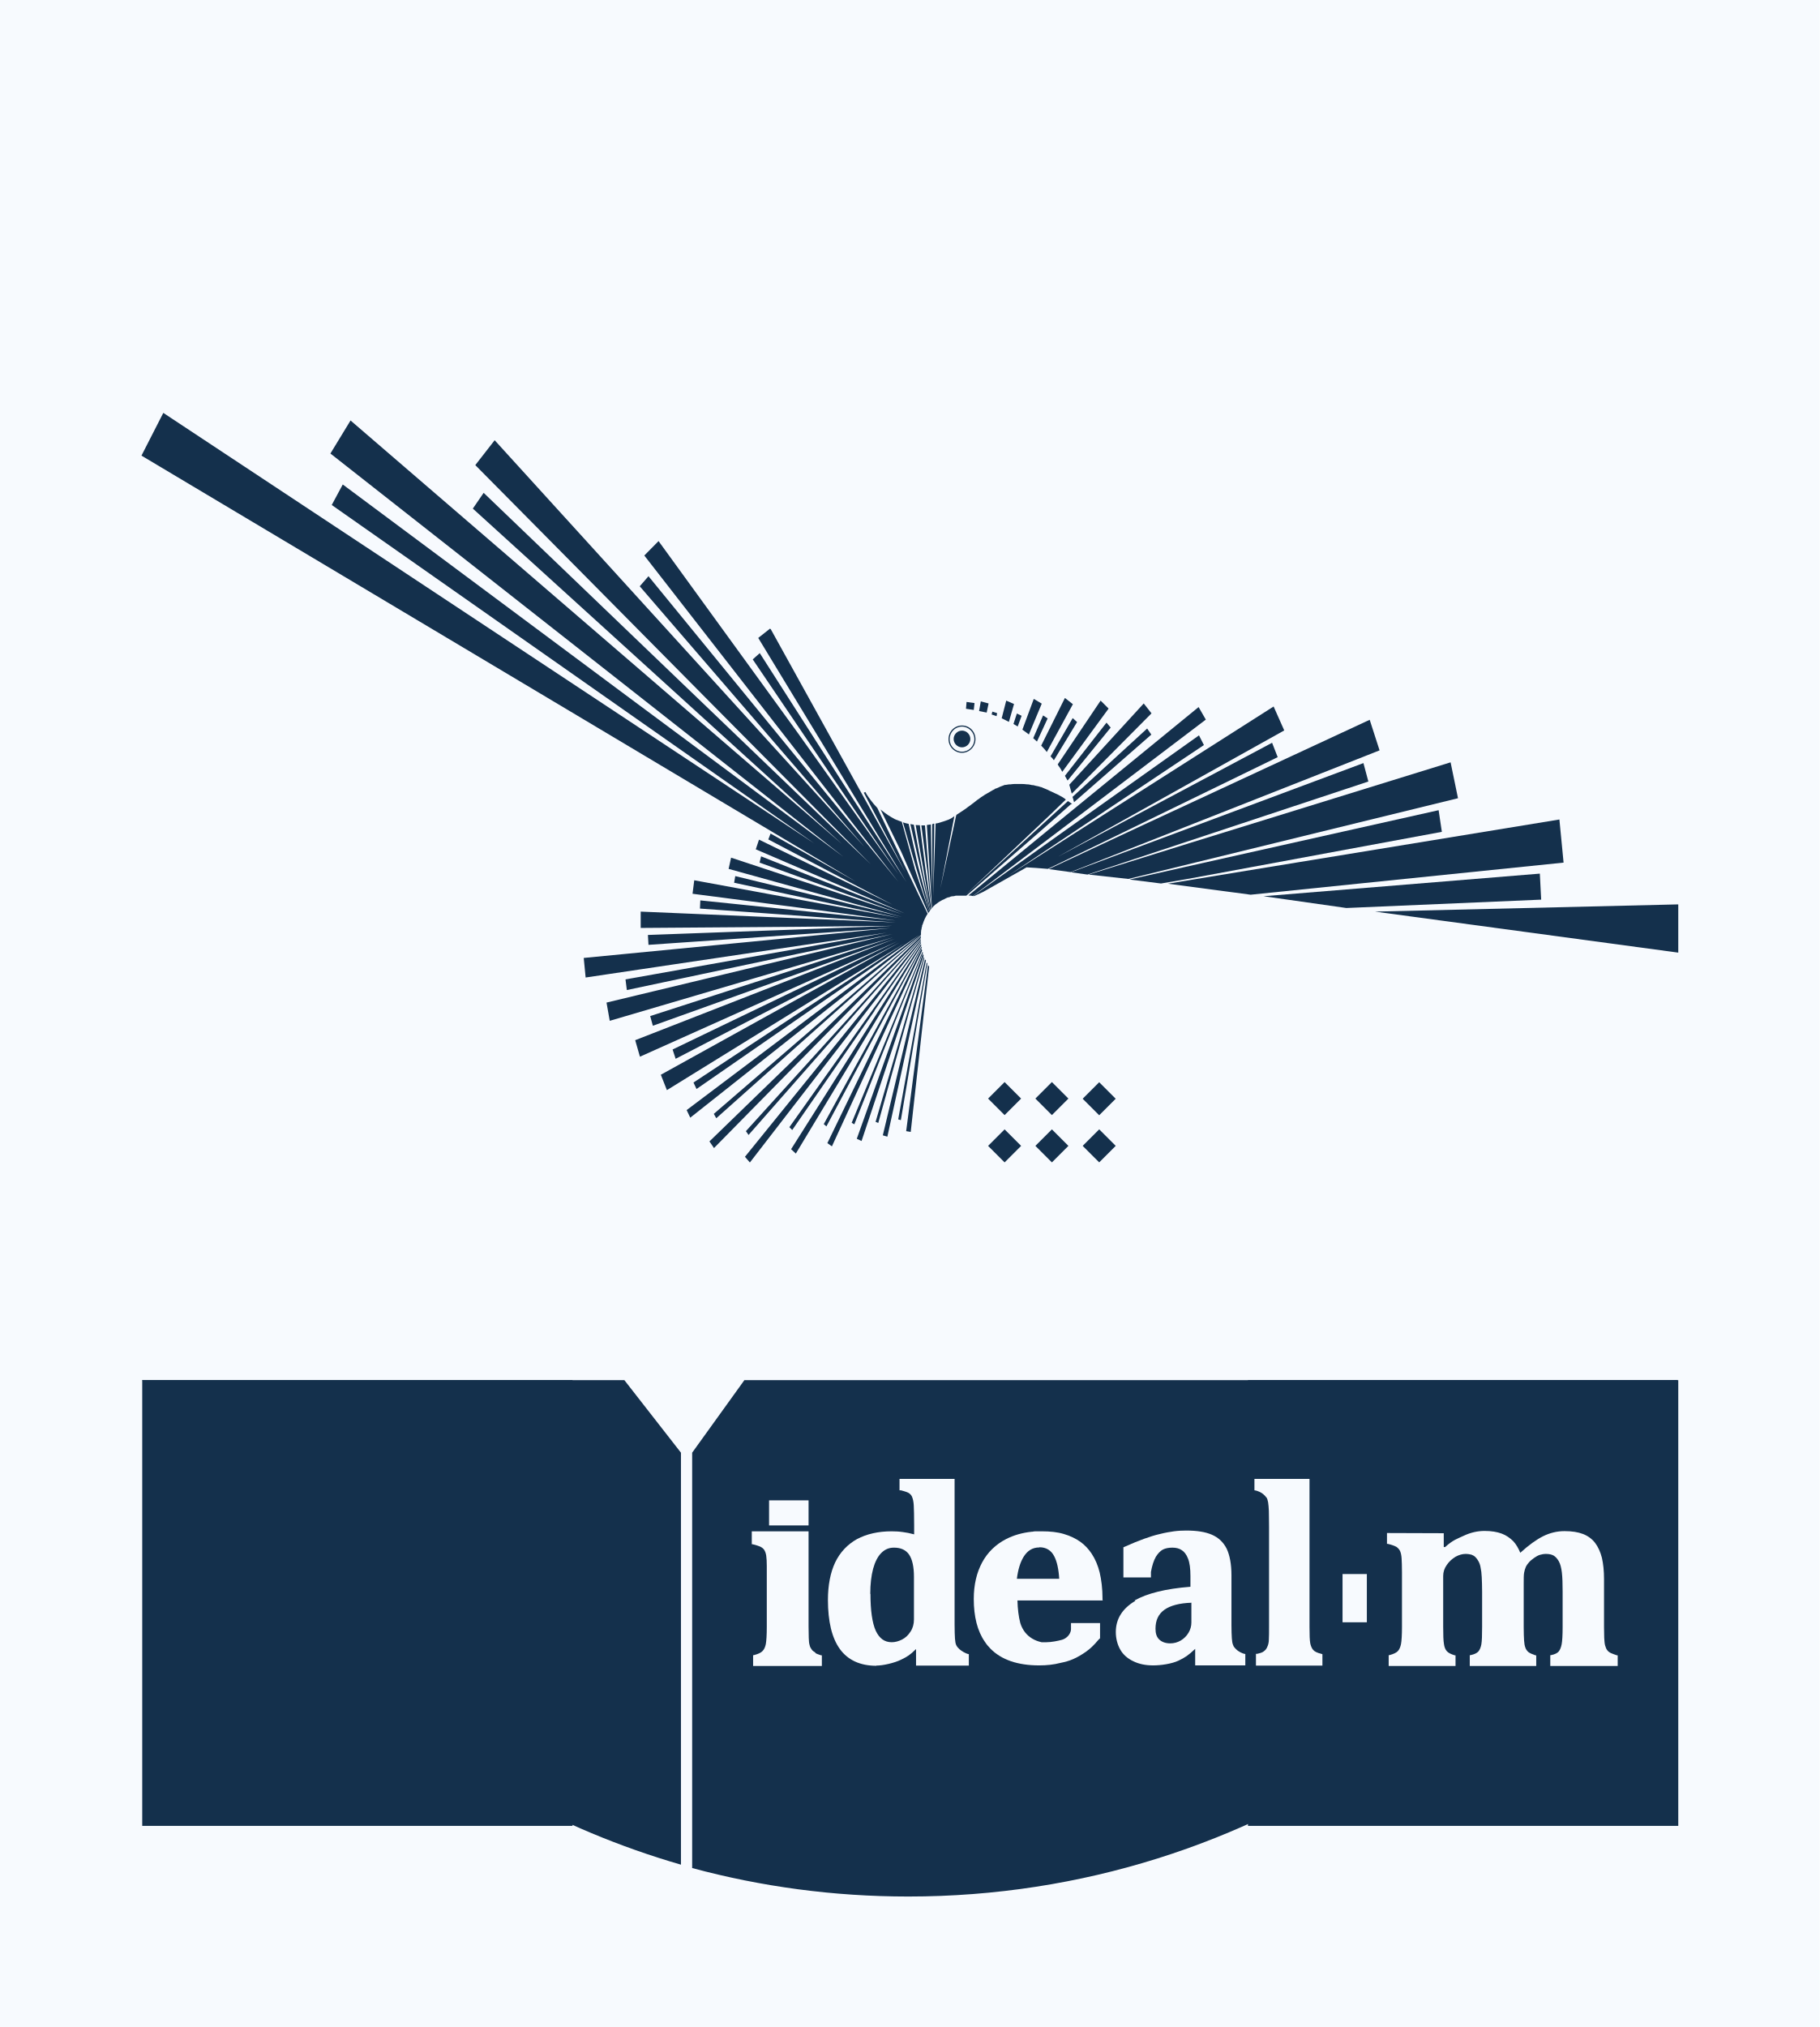
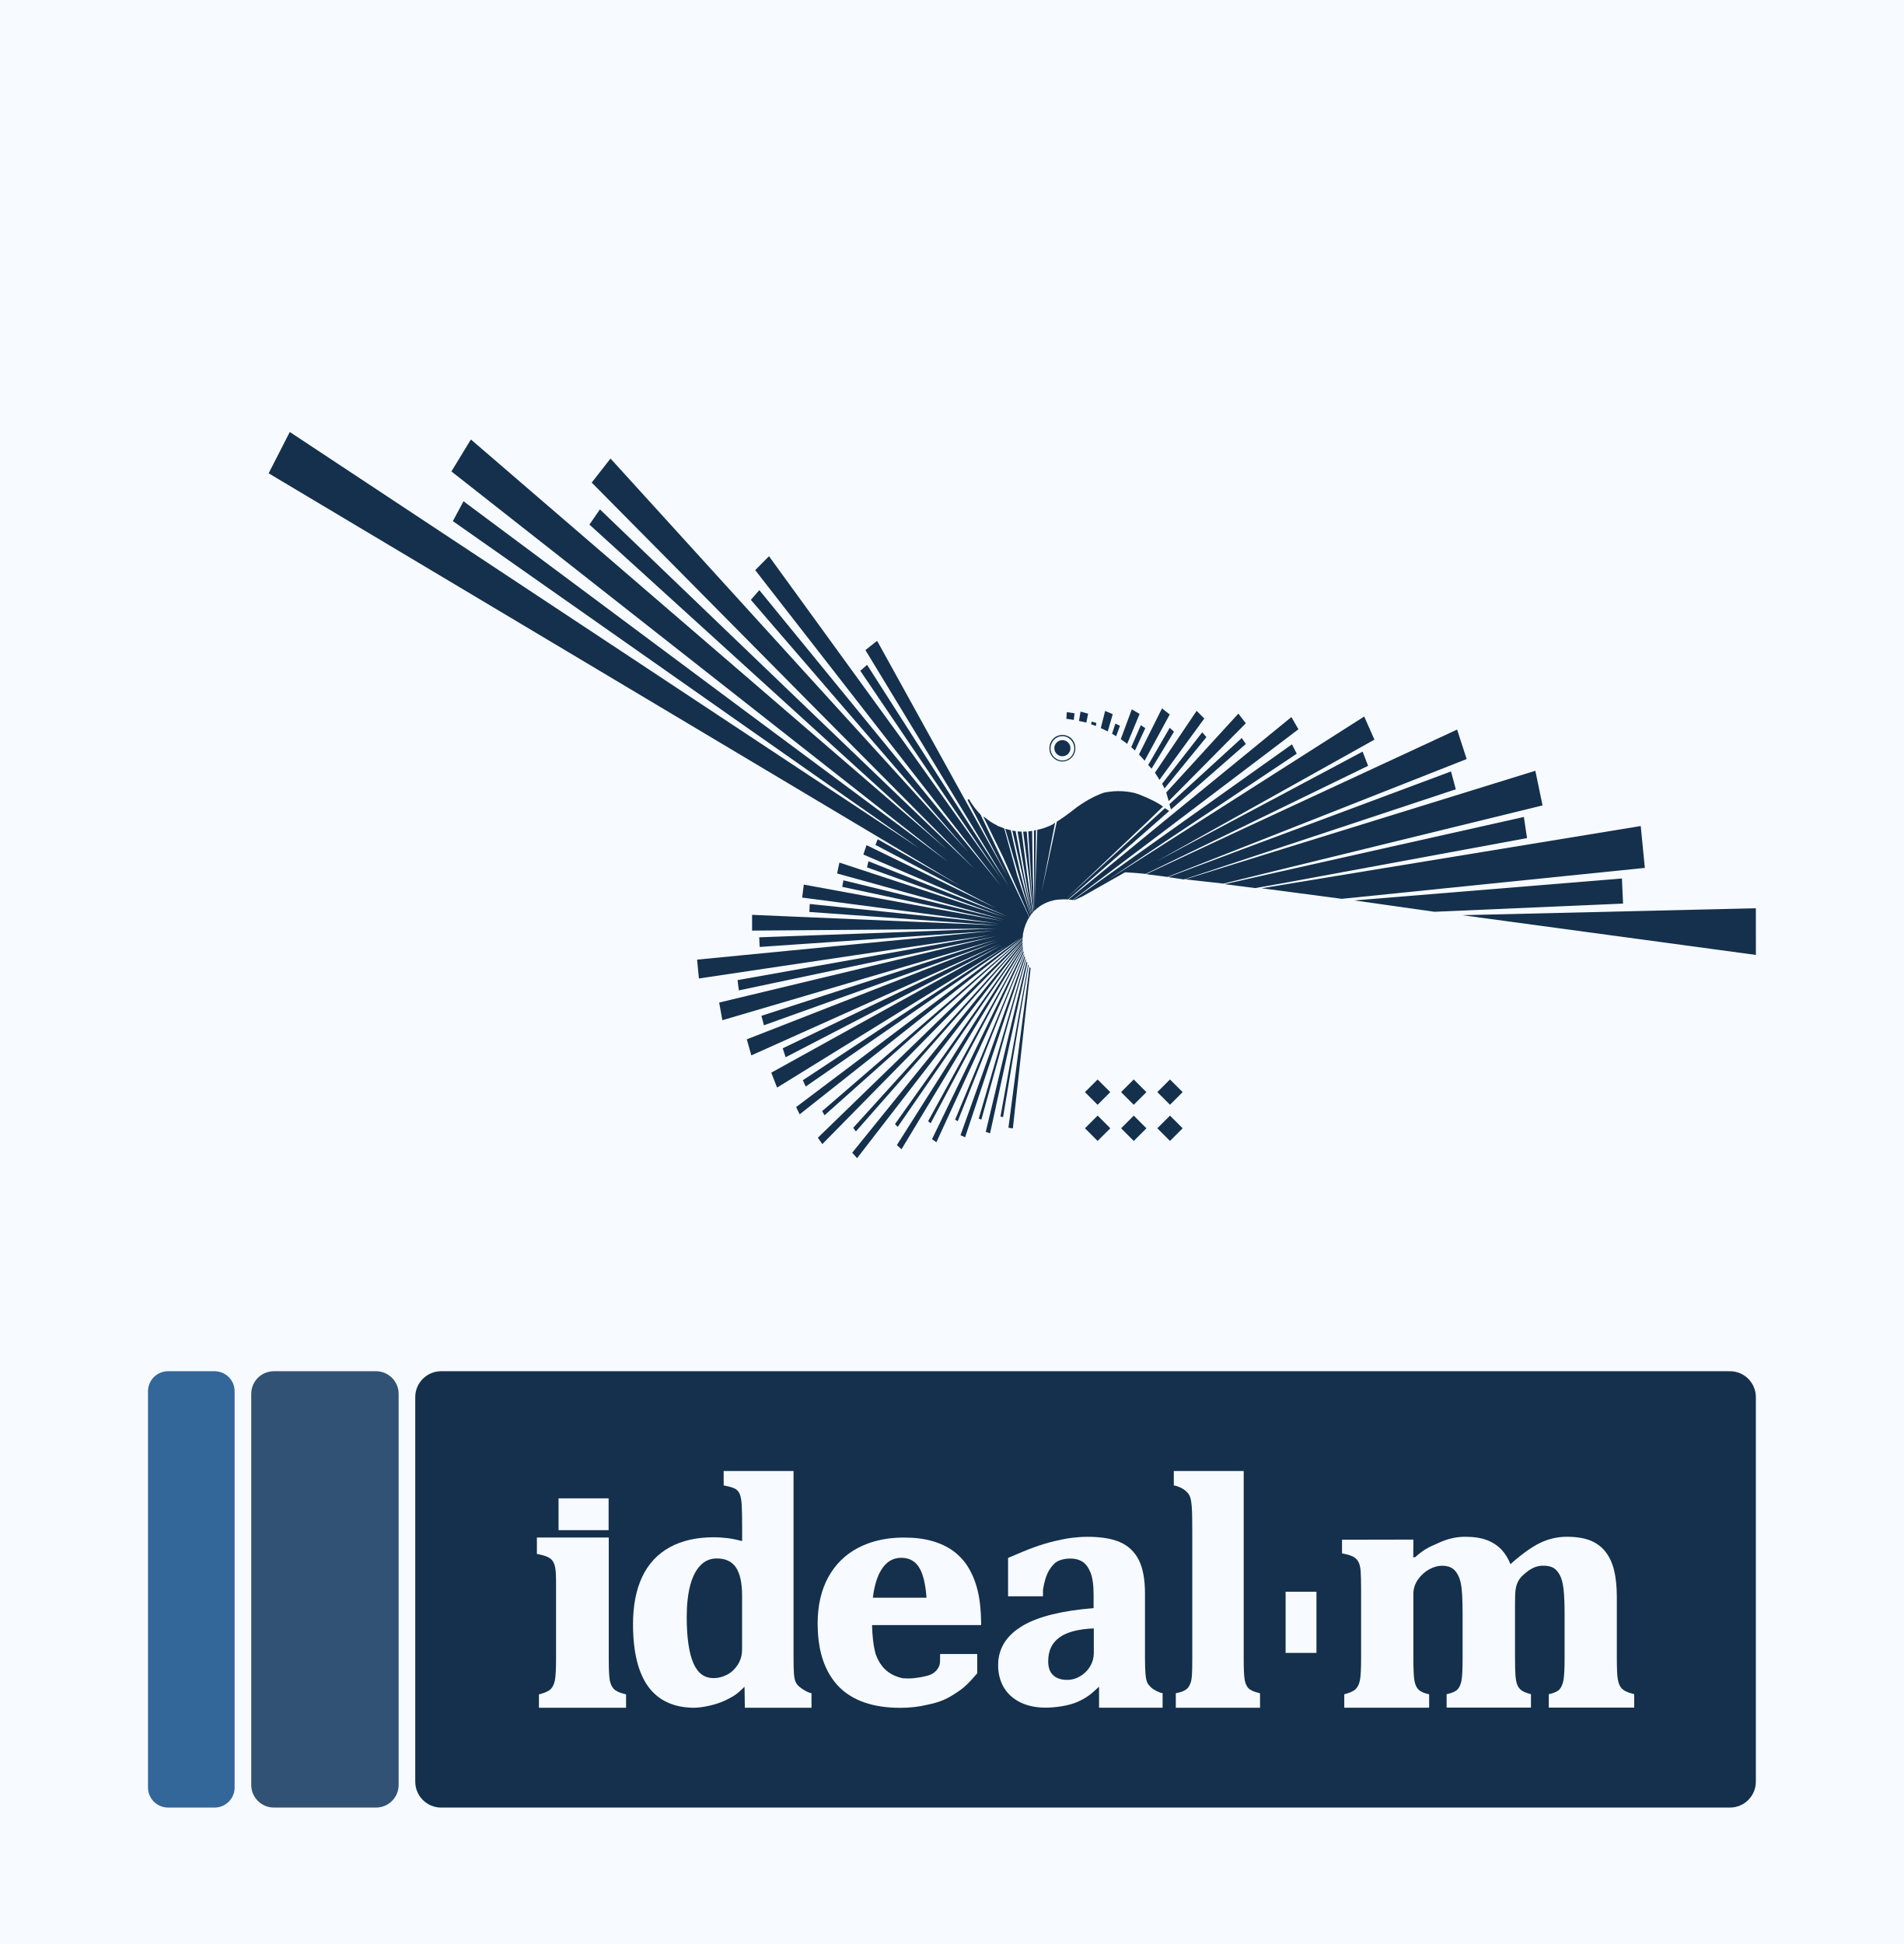
- <svg xmlns="http://www.w3.org/2000/svg" id="Layer_2" data-name="Layer 2" viewBox="4.03 25.26 95.83 106.73">
+ <svg xmlns="http://www.w3.org/2000/svg" id="Layer_2" data-name="Layer 2" viewBox="-41.50 -121.11 533.85 545.01">
  <g id="Layer_1-2" data-name="Layer 1">
+     <rect x="-41.50" y="-121.11" width="533.85" height="545.01" fill="#f7fafe" />
+     <rect x="74.94" y="263.32" width="375.91" height="122.33" rx="7.26" ry="7.26" fill="#14304c" />
    <g>
-       <rect x="4.03" y="25.26" width="95.83" height="106.73" fill="#f7fafe" />
-       <rect x="69.75" y="97.93" width="22.66" height="23.47" fill="#14304c" />
+       <path d="M259.6,80.72l.21-1.85-2.16-.33-.14,1.87c.69.08,1.39.19,2.07.31h.01Z" fill="#14304c" />
+       <polygon points="263.61 78.97 261.49 78.39 261.05 81.02 263.12 81.47 263.61 78.97" fill="#14304c" />
+       <polygon points="270.52 79.12 268.39 78.2 267.17 83.01 269.12 83.95 270.52 79.12" fill="#14304c" />
+       <path d="M274.57,87.43l3.48-8.38-2.19-1.29-3.09,8.36c.61.42,1.21.85,1.78,1.3h.01Z" fill="#14304c" />
+       <path d="M279.45,92.15h.01s7.04-12.95,7.04-12.95l-2.17-1.71-6.46,12.93c.54.56,1.07,1.14,1.57,1.73Z" fill="#14304c" />
+       <path d="M282.87,96.31c.25.39.5.76.74,1.21v.02s12.58-17.21,12.58-17.21l-2.15-2.15-11.68,17.34c.18.29.34.54.5.79Z" fill="#14304c" />
+       <polygon points="286.21 103.48 307.83 81.67 305.75 78.95 285.53 101.06 286.21 103.48" fill="#14304c" />
+       <polygon points="418.57 110.47 333.56 124.41 312.26 127.92 334.74 130.88 419.72 122.21 418.57 110.47" fill="#14304c" />
+       <polygon points="265.93 81.58 264.62 81.19 264.46 81.95 265.79 82.42 265.93 81.58" fill="#14304c" />
+       <path d="M271.47,85.28h.01s1.06-2.91,1.06-2.91l-1.28-.62-.93,2.86c.35.2.73.42,1.14.68Z" fill="#14304c" />
+       <path d="M276.74,89.29h.01s2.9-6.26,2.9-6.26l-1.26-.83-2.69,6.17c.38.32.72.63,1.04.92Z" fill="#14304c" />
+       <path d="M280.47,93.36s.18.19.33.36l.07.08c.2.23.43.47.53.58h.01s6.28-10.35,6.28-10.35l-1.19-1.1-6.04,10.43Z" fill="#14304c" />
+       <polygon points="284.36 98.62 285.04 99.93 296.79 85.55 295.61 84.2 284.36 98.62" fill="#14304c" />
+       <path d="M286.41,104.34c.08.24.14.48.2.69.07.26.14.53.23.79v.02s21-18.37,21-18.37l-1.15-1.67-20.28,18.54Z" fill="#14304c" />
+       <path d="M322.58,83.34l-1.97-3.42-36.1,29.51-26.39,21.64c.39.03.78.08,1.19.14h0s26.34-19.88,26.34-19.88l36.93-27.98Z" fill="#14304c" />
+       <path d="M247.18,135.98c.1-.15.2-.3.3-.45l-3.9-11.69h.04s-.04-.09-.04-.09l-3.49-12.62c-.5-.17-.98-.36-1.56-.59l-.37-.15-.02-.06c-1.23-.59-2.36-1.33-3.34-2.17-.1-.06-.19-.13-.27-.18l-.04-.03c-.1-.07-.19-.13-.28-.19h0s5.56,11.41,5.56,11.41l7.4,16.8Z" fill="#14304c" />
+       <path d="M342.13,93.6l-1.55-3.99-58.03,30.89,61.35-34.25-2.87-6.48-46.29,29.49-25.79,16.44,16.44-11,36.73-24.51-1.36-2.62-36.13,25.69-25.19,17.94s.09.01.14.02c.06,0,.12.02.17.03h0s2.36-1.09,2.36-1.09l11.87-6.72,2.51.16,3.27.28,15.56-7.54,46.82-22.76Z" fill="#14304c" />
+       <path d="M223.67,160.5l-34.63,29.89.67,1.17,55.54-49.48s0-.07,0-.1c0-.02,0-.05,0-.08v-.05l-21.57,18.66Z" fill="#14304c" />
+       <path d="M245.22,142.6v-.04c0-.11,0-.24,0-.38v-.03s-21.76,21.15-21.76,21.15l-35.62,34.55,1.24,1.8,34.94-35.54,21.21-21.52Z" fill="#14304c" />
+       <polygon points="369.76 91.69 367.08 83.43 307.68 110.98 279.94 123.93 279.95 123.93 279.88 123.96 285.86 124.74 309.18 115.57 369.76 91.69" fill="#14304c" />
+       <polygon points="391.04 104.69 389.02 94.98 318.72 116.74 290.8 125.42 301.56 126.61 319.86 122.11 391.04 104.69" fill="#14304c" />
+       <polygon points="386.69 113.85 385.8 107.93 317.16 123.32 301.86 126.77 310.45 127.87 317.63 126.6 386.69 113.85" fill="#14304c" />
+       <path d="M227.39,162.38l-29.64,32.69.74,1.03,46.72-53.12c0-.05,0-.11,0-.16,0-.03,0-.06,0-.1v-.03s-17.81,19.68-17.81,19.68Z" fill="#14304c" />
+       <polygon points="365.37 95.17 306.9 116.98 286.1 124.77 286.11 124.77 286.05 124.79 290.45 125.45 366.72 100.17 365.37 95.17" fill="#14304c" />
+       <path d="M245.26,141.77c0-.07.02-.14.02-.2,0-.02,0-.04,0-.06v-.08s.01-.08.01-.08v-.1s.02,0,.02,0l.02-.15c.02-.15.04-.31.04-.47v-.18s.06-.03.06-.03c0-.02.06-.28.06-.28.02-.1.04-.2.06-.3l.02-.11c.02-.08.04-.16.06-.24l.07-.23s.1-.32.1-.33c.33-1.05.77-2.02,1.33-2.91l-13.65-28.72c-.3-.31-.64-.69-.98-1.09-.08-.09-.15-.18-.22-.27-.88-1.07-1.63-2.17-2.06-3.01l-.42.22,11.28,21.61-14.32-25.84-22.2-40.17-.2-.14-3.19,2.54,40.23,66.26-16.07-25.08-23.7-37.05-1.89,1.68,24.55,36.25,14.94,21.99-27.39-38.44-37.71-51.93-3.86,3.9,68.89,88.49-28.86-35.34-38.88-47.54-2.38,2.72,39.92,46.29,21.14,24.5-40.79-44.84L129.69,7.44l-5.27,6.75,61.96,62.57,45.45,45.79L126.72,21.7l-2.94,4.26,100.21,91.07-54.24-46.74L90.54,2.1l-5.46,8.96,81.62,64.15,57.65,45.3-55.69-41.37L88.47,19.42l-2.98,5.57,81.49,57.2,49.51,34.68-76.4-50.54L39.76,0l-5.93,11.58,167.07,99.67,26.86,16-23.15-13.07-.63,1.59,33.79,17.73-36.29-17.67-.89,2.63,24.58,10.55,15.82,6.78-14.99-5.91-23.98-9.53-.41,1.71,24.13,8.71,14.45,5.25-17.88-5.94-28.43-9.36-.65,3.05,47.06,13.02-17.34-4.28-27.96-6.82-.32,1.83,28.11,6.02,16.87,3.58-21.64-3.96-34.12-6.27-.46,3.64,34.37,4.5,20.74,2.78-19.49-2.03-33.49-3.45-.11,2.23,33.52,2.4,19.66,1.36-69.24-2.95v4.42s42.72-.33,42.72-.33l25.74-.27-24.31.94-42.15,1.54.13,2.7,65.64-4.52-30.61,2.96-52.58,5.12.51,5.28,81.71-12.18-24.39,4.36-46.49,8.28.37,2.88,46.26-9.77,25.86-5.44-27.63,6.62-50.01,12,.89,4.95,49.58-14.57,27.43-8.07-22.8,7.41-43.25,14,.7,2.65,42.82-15.35,22.82-8.24-24.36,9.53-46.08,18,1.27,4.5,69.78-31.28-20.69,9.93-40.29,19.37.82,2.5,39.87-20.67,20.93-10.87-64.83,35.87,1.63,4.18,41.73-25.76,22.71-14.03-19.81,13.04-37.41,24.69.81,1.76,37.04-25.62,23.44-16.19-24.3,18.27-38.87,29.3.99,2.04,38.41-30.4,24.12-19.12Z" fill="#14304c" />
+       <path d="M245.22,143.42c0-.09,0-.19-.03-.3l-17.73,21.86-29.99,37.07,1.36,1.54,46.41-60.04v-.13Z" fill="#14304c" />
+       <path d="M244.35,122.57h.04s0-.04,0-.04l-.02.02-2.44-10.9c-.55-.12-1.1-.27-1.56-.4h0l3.37,11.56,3.75,12.71c.06-.08.12-.17.18-.25l-3.28-12.53-.04-.17Z" fill="#14304c" />
+       <path d="M247.18,149.96l-1.78,13.54-4.13,31.56,1.24.19,3.48-31.65,1.5-13.22c-.07-.1-.14-.2-.22-.33l-.08-.09Z" fill="#14304c" />
+       <path d="M246.58,148.86l-.07-.14c-.05-.09-.09-.18-.16-.27l-3.68,15.18-7.76,32.6,1.21.38,7.18-32.83,3.28-14.92Z" fill="#14304c" />
+       <path d="M246.95,149.55s-.04-.07-.06-.1c-.03-.04-.05-.09-.11-.13l-2.38,12.97-5.36,29.61.72.19,4.99-29.73,2.19-12.82Z" fill="#14304c" />
+       <path d="M247.91,111.83c-.36.06-.73.11-1.08.16l1.39,22.6c.07-.08.14-.16.22-.24l-.32-9.96-.21-12.56Z" fill="#14304c" />
+       <path d="M286.32,106.24l-1.16-.78-27.83,25.47,22.73-21.52,4.54-4.39c-.18-.14-.33-.25-.48-.36-.35-.24-.74-.48-1.22-.74-.01,0-.03-.02-.05-.03l-.03-.02c-.22-.12-.43-.23-.65-.35-.11-.06-.22-.11-.34-.17-.32-.16-.6-.3-.87-.42l-.19-.09h0s0,0,0,0c-.36-.17-.72-.33-1.09-.49l-1.84-.76h0s-.1-.04-.1-.04c-.27-.08-.57-.18-.9-.27l-.22-.07h0s-.15-.05-.15-.05c-.33-.07-.6-.12-.84-.16l-.25-.05c-.37-.06-.72-.11-1.07-.14l-.26-.03c-.61-.06-1.24-.09-1.88-.09h-.16s-.13,0-.13,0c-.33,0-.64.02-.98.04h-.23s-.07.02-.07.02c-.35.03-.72.07-1.12.13l-.24.03h-.08c-.37.07-.67.12-.96.18l-.1.02-.08.02-.28.1c-.69.25-1.4.54-2.09.87l-.16.07-.24.12c-.32.16-.66.33-1.04.54l-.22.12-.18.1c-.33.19-.67.38-1,.59l-.18.11-.23.14c-.3.19-.59.37-.87.56l-.21.14-.2.14c-.22.15-.44.3-.65.45-.48.39-.94.74-1.38,1.08-.33.25-.65.49-.98.73,0,0-.69.51-.82.6l-.3.21c-.25.18-.5.36-.76.54-.5.34-.93.62-1.35.87l-.04.18h-.03s-4.28,19.74-4.28,19.74l3.84-19.64c-.19.18-.41.35-.7.52l-.16.09c-.14.08-.29.15-.49.24-.18.08-.35.15-.52.22-.19.08-.37.15-.55.22-.2.08-.4.15-.6.22-.2.07-.4.13-.59.19-.12.04-.24.07-.36.1-.33.09-.63.16-.96.23-.02,0-.04,0-.07.02l-.68,20.02.31-19.96-.23.06c-.11.03-.22.05-.34.08l.05,22.57c.49-.5,1.04-.96,1.65-1.38l.14-.09c.33-.22.7-.43,1.09-.63l.1-.05c.23-.11.48-.21.66-.29h.02s.12-.05.12-.05l.04-.02.51-.19.21-.06c.22-.07.44-.12.64-.17l.1-.03.05-.02.07-.02c.07-.02.14-.03.21-.04l.39-.07c.22-.04.44-.07.66-.1.02,0,.04,0,.06,0h.05s.03-.01.03-.01h.09c.06-.01.12-.02.18-.02h.25s.37-.03.37-.03c.19-.01.38-.02.58-.02.03,0,.06,0,.1,0,.02,0,.05,0,.07,0,.03,0,.06,0,.09,0,.03,0,.06,0,.09,0,.02,0,.04,0,.08,0,.02,0,.04,0,.07,0,.19,0,.37.01.56.03h.16s20.37-17.75,20.37-17.75l8-7.05Z" fill="#14304c" />
+       <path d="M244.96,112.05c-.34,0-.67-.03-1.04-.06h-.1s4.01,23.07,4.01,23.07c.06-.08.12-.16.19-.23l.04-.04-1.6-11.12-1.5-11.62Z" fill="#14304c" />
+       <path d="M245.63,112.06h-.24s1.71,13.06,1.71,13.06l1,9.62s.08-.09.1-.12l-1.8-22.61c-.26.02-.51.03-.76.04Z" fill="#14304c" />
+       <path d="M243.27,111.89c-.12-.02-.24-.04-.35-.05h-.06c-.17-.04-.34-.06-.51-.09l2.96,12.91,2.38,10.58c.04-.06.09-.12.14-.18l-2.17-10.5-2.38-12.67Z" fill="#14304c" />
+       <path d="M245.39,145.2s-.01-.1-.02-.15c0-.04,0-.08-.04-.12l-9.4,16.98-17.18,31.31.7.6,16.88-31.66,9.06-16.96Z" fill="#14304c" />
+       <path d="M245.54,145.94v-.03c-.04-.13-.07-.26-.11-.4l-8.93,18.39-16.66,34.37,1.23.85,16.04-34.86,8.44-18.32Z" fill="#14304c" />
+       <path d="M246.16,148.2l.04-.15-.02-.04c-.04-.09-.07-.17-.13-.26l-4.27,14.49-8.84,30.24.74.29,8.45-30.38,4.02-14.19Z" fill="#14304c" />
+       <path d="M232.56,162.47l12.69-18.4c0-.05,0-.11,0-.19,0-.04,0-.09-.03-.15l-13.07,18.36-22.69,31.94.76.79,22.35-32.35Z" fill="#14304c" />
+       <path d="M245.32,144.66v-.12c-.03-.09-.04-.18-.07-.27l-12.73,20.04-22.53,35.61,1.3,1.17,21.81-36.2,12.22-20.23Z" fill="#14304c" />
+       <path d="M245.71,146.6s-.03-.09-.03-.11c-.02-.05-.03-.1-.07-.15l-6.57,15.76-12.71,30.69.72.44,12.34-30.98,6.32-15.65Z" fill="#14304c" />
+       <path d="M245.95,147.4c-.03-.08-.05-.15-.08-.24l-.02-.06-.07-.15-5.97,16.71-11.98,33.49,1.28.59,11.28-33.79,5.54-16.55Z" fill="#14304c" />
+       <polygon points="413.3 125.18 338.25 131.33 360.73 134.51 413.61 132.21 413.3 125.18" fill="#14304c" />
+       <polygon points="450.85 133.52 368.55 135.47 450.86 146.61 450.85 133.52" fill="#14304c" />
+       <path d="M256.4,92.38c1.98,0,3.64-1.63,3.64-3.72s-1.59-3.72-3.64-3.72-3.64,1.63-3.64,3.72,1.63,3.72,3.64,3.72ZM256.4,85.28c1.83,0,3.33,1.52,3.33,3.41s-1.48,3.41-3.33,3.41-3.33-1.52-3.33-3.41,1.48-3.41,3.33-3.41Z" fill="#14304c" />
+       <path d="M256.4,90.91c1.24,0,2.26-1.02,2.26-2.26s-1.02-2.26-2.26-2.26-2.26,1.02-2.26,2.26,1.02,2.26,2.26,2.26Z" fill="#14304c" />
+     </g>
+     <g>
+       <rect x="318.99" y="325.14" width="8.65" height="17.15" fill="#f7fafe" />
+       <path d="M334.81,310.56v3.82l.3.06c1.49.3,2.53.65,3.12,1.04.56.38.99.87,1.27,1.48.29.62.47,1.48.54,2.53.07,1.09.12,2.8.12,5.1v19.21c0,2.92-.11,4.97-.31,6.05-.19,1.04-.56,1.88-1.11,2.48-.54.6-1.55,1.09-3.02,1.48l-.28.08v3.77h23.8v-3.77l-.29-.06c-1.36-.32-2.31-.79-2.83-1.4-.53-.61-.88-1.47-1.04-2.57-.17-1.15-.26-3.19-.26-6.1v-18.1c0-1.37.43-2.68,1.25-3.89.84-1.22,1.9-2.19,3.14-2.88,1.23-.68,2.43-1.03,3.55-1.03.85,0,1.56.11,2.11.3.54.2,1.02.48,1.41.86.39.38.75.87,1.07,1.48.32.62.57,1.36.75,2.2.19.85.32,1.99.4,3.37.07,1.42.12,3.17.12,5.2v12.53c0,2.95-.1,5.02-.29,6.13-.18,1.06-.53,1.9-1.04,2.5-.51.59-1.47,1.05-2.86,1.37l-.29.06v3.77h23.65v-3.77l-.28-.08c-1.13-.3-1.97-.65-2.48-1.07-.5-.41-.88-.92-1.11-1.55-.24-.64-.4-1.52-.48-2.6-.07-1.11-.12-2.73-.12-4.84v-15.25c0-1.81.05-3.13.16-3.92.11-.77.31-1.47.6-2.08.29-.61.67-1.17,1.16-1.67.49-.5,1.1-1.02,1.8-1.52.68-.48,1.37-.86,2.05-1.09.67-.24,1.4-.35,2.19-.35,1.15,0,2.08.2,2.78.6.69.4,1.3,1.07,1.81,2.01.52.94.87,2.29,1.06,3.99.19,1.73.29,4.01.29,6.82v12.53c0,2.92-.11,4.98-.31,6.11-.19,1.08-.55,1.93-1.04,2.53-.49.59-1.42,1.05-2.79,1.37l-.29.06v3.77h23.95v-3.77l-.29-.08c-.83-.2-1.55-.46-2.14-.76-.55-.28-.99-.63-1.29-1.03-.31-.41-.55-.96-.73-1.62-.18-.69-.3-1.62-.35-2.79-.05-1.19-.07-2.48-.07-3.83v-17.07c0-2.88-.26-5.41-.75-7.48-.51-2.1-1.33-3.89-2.46-5.3-1.13-1.42-2.58-2.48-4.32-3.16-1.72-.67-3.9-1.01-6.52-1.01s-5.22.61-7.65,1.81c-2.31,1.15-5.05,3.12-8.13,5.87-.66-1.65-1.51-3.02-2.53-4.09-1.13-1.17-2.51-2.07-4.13-2.68-1.61-.6-3.64-.91-6.05-.91s-4.96.56-7.33,1.67c-2.32,1.08-3.82,1.48-6.71,4.08h-.5l.03-4.96" fill="#f7fafe" />
      <g>
-         <path d="M55.31,62.64l.04-.36-.42-.06-.03.36c.13.02.27.04.4.06h0Z" fill="#14304c" />
-         <polygon points="56.09 62.3 55.68 62.19 55.59 62.7 55.99 62.78 56.09 62.3" fill="#14304c" />
-         <polygon points="57.43 62.33 57.02 62.15 56.78 63.08 57.16 63.27 57.43 62.33" fill="#14304c" />
-         <path d="M58.21,63.94l.68-1.63-.42-.25-.6,1.62c.12.08.23.17.34.25h0Z" fill="#14304c" />
-         <path d="M59.16,64.85h0s1.37-2.51,1.37-2.51l-.42-.33-1.25,2.51c.11.11.21.22.3.34Z" fill="#14304c" />
-         <path d="M59.83,65.66c.05.08.1.15.14.24h0s2.44-3.33,2.44-3.33l-.42-.42-2.26,3.36c.03.06.07.11.1.15Z" fill="#14304c" />
-         <polygon points="60.47 67.05 64.67 62.82 64.26 62.3 60.34 66.58 60.47 67.05" fill="#14304c" />
-         <polygon points="86.15 68.41 69.66 71.11 65.53 71.79 69.89 72.37 86.37 70.68 86.15 68.41" fill="#14304c" />
-         <polygon points="56.54 62.81 56.29 62.73 56.25 62.88 56.51 62.97 56.54 62.81" fill="#14304c" />
-         <path d="M57.62,63.52h0s.21-.57.21-.57l-.25-.12-.18.55c.07.04.14.08.22.13Z" fill="#14304c" />
-         <path d="M58.64,64.3h0s.56-1.21.56-1.21l-.24-.16-.52,1.2c.07.06.14.12.2.18Z" fill="#14304c" />
-         <path d="M59.36,65.09s.03.04.06.07h.01c.04.06.08.11.1.13h0s1.22-2.01,1.22-2.01l-.23-.21-1.17,2.02Z" fill="#14304c" />
-         <polygon points="60.11 66.11 60.25 66.36 62.52 63.57 62.3 63.31 60.11 66.11" fill="#14304c" />
-         <path d="M60.51,67.22s.03.09.04.13c.01.05.03.1.04.15h0s4.07-3.56,4.07-3.56l-.22-.32-3.93,3.6Z" fill="#14304c" />
-         <path d="M67.53,63.15l-.38-.66-7,5.72-5.12,4.2c.08,0,.15.01.23.03h0s5.11-3.86,5.11-3.86l7.16-5.43Z" fill="#14304c" />
-         <path d="M52.9,73.36s.04-.06.06-.09l-.76-2.27h0s0-.02,0-.02l-.68-2.45c-.1-.03-.19-.07-.3-.11l-.07-.03h0c-.24-.13-.46-.27-.65-.43-.02-.01-.04-.02-.05-.04h0s-.04-.03-.05-.04h0s1.08,2.21,1.08,2.21l1.44,3.26Z" fill="#14304c" />
-         <path d="M71.32,65.14l-.3-.77-11.26,5.99,11.9-6.64-.56-1.26-8.98,5.72-5,3.19,3.19-2.13,7.12-4.75-.26-.51-7.01,4.98-4.89,3.48s.02,0,.03,0c.01,0,.02,0,.03,0h0s.46-.21.46-.21l2.3-1.3.49.03.63.05,3.02-1.46,9.08-4.42Z" fill="#14304c" />
-         <path d="M48.34,78.11l-6.72,5.8.13.23,10.77-9.6s0-.01,0-.02c0,0,0,0,0-.02h0s-4.18,3.61-4.18,3.61Z" fill="#14304c" />
-         <path d="M52.52,74.64h0s0-.05,0-.08h0s-4.22,4.1-4.22,4.1l-6.91,6.7.24.35,6.78-6.89,4.11-4.17Z" fill="#14304c" />
-         <polygon points="76.68 64.77 76.16 63.16 64.64 68.51 59.26 71.02 59.26 71.02 59.24 71.02 60.41 71.18 64.93 69.4 76.68 64.77" fill="#14304c" />
-         <polygon points="80.81 67.29 80.42 65.4 66.78 69.62 61.36 71.31 63.45 71.54 67 70.67 80.81 67.29" fill="#14304c" />
-         <polygon points="79.96 69.06 79.79 67.92 66.48 70.9 63.51 71.57 65.17 71.78 66.57 71.54 79.96 69.06" fill="#14304c" />
-         <path d="M49.06,78.48l-5.75,6.34.14.2,9.06-10.3s0-.02,0-.03c0,0,0-.01,0-.02h0s-3.45,3.81-3.45,3.81Z" fill="#14304c" />
-         <polygon points="75.83 65.44 64.49 69.67 60.45 71.18 60.45 71.18 60.44 71.19 61.3 71.31 76.09 66.41 75.83 65.44" fill="#14304c" />
-         <path d="M52.53,74.48s0-.03,0-.04c0,0,0,0,0-.01h0v-.05s0,0,0,0v-.03s.01-.06.01-.09v-.04s.01,0,.01,0c0,0,.01-.05.01-.05,0-.02,0-.04.01-.06v-.02s.01-.03.02-.05v-.05s.03-.06.03-.06c.06-.2.15-.39.26-.56l-2.65-5.57c-.06-.06-.12-.13-.19-.21-.01-.02-.03-.03-.04-.05-.17-.21-.32-.42-.4-.58l-.08.04,2.19,4.19-2.78-5.01-4.31-7.79-.04-.03-.62.49,7.8,12.85-3.12-4.86-4.6-7.19-.37.33,4.76,7.03,2.9,4.27-5.31-7.46-7.31-10.07-.75.76,13.36,17.16-5.6-6.85-7.54-9.22-.46.53,7.74,8.98,4.1,4.75-7.91-8.7-11.57-12.72-1.02,1.31,12.02,12.14,8.81,8.88-20.39-19.56-.57.83,19.44,17.66-10.52-9.07-15.36-13.23-1.06,1.74,15.83,12.44,11.18,8.79-10.8-8.02-15.56-11.58-.58,1.08,15.81,11.09,9.6,6.73-14.82-9.8-19.46-12.87-1.15,2.25,32.41,19.33,5.21,3.1-4.49-2.53-.12.31,6.55,3.44-7.04-3.43-.17.51,4.77,2.05,3.07,1.32-2.91-1.15-4.65-1.85-.08.33,4.68,1.69,2.8,1.02-3.47-1.15-5.51-1.82-.13.59,9.13,2.53-3.36-.83-5.42-1.32-.06.35,5.45,1.17,3.27.69-4.2-.77-6.62-1.22-.09.71,6.67.87,4.02.54-3.78-.39-6.5-.67-.02.43,6.5.47,3.81.26-13.43-.57v.86s8.29-.06,8.29-.06l4.99-.05-4.72.18-8.18.3.03.52,12.73-.88-5.94.58-10.2.99.1,1.03,15.85-2.36-4.73.85-9.02,1.61.07.56,8.97-1.9,5.02-1.05-5.36,1.28-9.7,2.33.17.96,9.62-2.83,5.32-1.57-4.42,1.44-8.39,2.71.14.51,8.31-2.98,4.43-1.6-4.73,1.85-8.94,3.49.25.87,13.54-6.07-4.01,1.93-7.81,3.76.16.49,7.73-4.01,4.06-2.11-12.57,6.96.32.81,8.09-5,4.41-2.72-3.84,2.53-7.26,4.79.16.34,7.18-4.97,4.55-3.14-4.71,3.54-7.54,5.68.19.4,7.45-5.9,4.68-3.71Z" fill="#14304c" />
-         <path d="M52.52,74.8s0-.04,0-.06l-3.44,4.24-5.82,7.19.26.3,9-11.65v-.02Z" fill="#14304c" />
-         <path d="M52.35,70.75h0s0,0,0,0h0s-.47-2.11-.47-2.11c-.11-.02-.21-.05-.3-.08h0l.65,2.24.73,2.47s.02-.03.04-.05l-.64-2.43v-.03Z" fill="#14304c" />
-         <path d="M52.9,76.07l-.35,2.63-.8,6.12.24.04.68-6.14.29-2.56s-.03-.04-.04-.06l-.02-.02Z" fill="#14304c" />
-         <path d="M52.79,75.86v-.03s-.03-.04-.05-.05l-.71,2.94-1.51,6.32.24.07,1.39-6.37.64-2.89Z" fill="#14304c" />
-         <path d="M52.86,75.99s0-.01-.01-.02c0,0-.01-.02-.02-.03l-.46,2.52-1.04,5.74.14.04.97-5.77.43-2.49Z" fill="#14304c" />
-         <path d="M53.05,68.67c-.07.01-.14.02-.21.03l.27,4.38s.03-.03.04-.05l-.06-1.93-.04-2.44Z" fill="#14304c" />
-         <path d="M60.49,67.59l-.22-.15-5.4,4.94,4.41-4.17.88-.85s-.06-.05-.09-.07c-.07-.05-.14-.09-.24-.14,0,0,0,0,0,0h0s-.08-.05-.13-.07c-.02-.01-.04-.02-.07-.03-.06-.03-.12-.06-.17-.08l-.04-.02h0s0,0,0,0c-.07-.03-.14-.06-.21-.1l-.36-.15h0s-.02,0-.02,0c-.05-.02-.11-.03-.17-.05h-.04s0-.01,0-.01h-.03c-.06-.02-.12-.03-.16-.04h-.05c-.07-.02-.14-.03-.21-.04h-.05c-.12-.02-.24-.02-.36-.02h-.03s-.03,0-.03,0c-.06,0-.13,0-.19,0h-.04s-.01,0-.01,0c-.07,0-.14.01-.22.02h-.05s-.02,0-.02,0c-.07.01-.13.02-.19.03h-.02s-.02,0-.02,0l-.05.02c-.13.05-.27.1-.41.17h-.03s-.05.04-.05.04c-.06.03-.13.06-.2.11l-.04.02-.03.02c-.06.04-.13.07-.19.11l-.04.02-.04.03c-.06.04-.11.07-.17.11l-.04.03-.04.03s-.08.06-.13.09c-.09.08-.18.14-.27.21-.06.05-.13.1-.19.14,0,0-.13.1-.16.12l-.06.04s-.1.07-.15.1c-.1.07-.18.12-.26.17v.04s-.01,0-.01,0l-.83,3.83.74-3.81s-.08.07-.14.1l-.03.02s-.06.03-.1.05c-.03.02-.07.03-.1.04-.04.01-.07.03-.11.04-.04.01-.08.03-.12.04-.04.01-.08.02-.12.04-.02,0-.05.01-.07.02-.06.02-.12.03-.19.04,0,0,0,0-.01,0l-.13,3.88.06-3.87h-.04s-.04.02-.07.03v4.38c.1-.1.21-.19.33-.27l.03-.02c.06-.04.14-.08.21-.12h.02s.09-.05.13-.07h0s.02-.01.02-.01h0s.1-.04.1-.04h.04s.09-.04.12-.05h.02s0,0,0,0h.01s.03,0,.04-.01h.07s.08-.03.13-.03c0,0,0,0,.01,0h.01s0,0,0,0h.02s.02,0,.03,0h.05s.07,0,.07,0c.04,0,.07,0,.11,0,0,0,.01,0,.02,0,0,0,0,0,.01,0,0,0,.01,0,.02,0,0,0,.01,0,.02,0,0,0,0,0,.01,0,0,0,0,0,.01,0,.04,0,.07,0,.11,0h.03s3.95-3.44,3.95-3.44l1.55-1.37Z" fill="#14304c" />
-         <path d="M52.47,68.71c-.07,0-.13,0-.2-.01h-.02s.78,4.47.78,4.47c.01-.02.02-.03.04-.05h0s-.31-2.16-.31-2.16l-.29-2.25Z" fill="#14304c" />
-         <path d="M52.6,68.72h-.05s.33,2.53.33,2.53l.19,1.87s.01-.02.02-.02l-.35-4.38s-.1,0-.15,0Z" fill="#14304c" />
-         <path d="M52.15,68.68s-.05,0-.07-.01h-.01s-.07-.01-.1-.02l.57,2.5.46,2.05s.02-.02.03-.03l-.42-2.04-.46-2.46Z" fill="#14304c" />
-         <path d="M52.56,75.14s0-.02,0-.03c0,0,0-.01,0-.02l-1.82,3.29-3.33,6.07.14.12,3.27-6.14,1.76-3.29Z" fill="#14304c" />
-         <path d="M52.58,75.29h0s-.01-.06-.02-.08l-1.73,3.57-3.23,6.67.24.17,3.11-6.76,1.64-3.55Z" fill="#14304c" />
-         <path d="M52.7,75.73v-.03s0,0,0,0c0-.02-.01-.03-.02-.05l-.83,2.81-1.71,5.87.14.06,1.64-5.89.78-2.75Z" fill="#14304c" />
-         <path d="M50.07,78.49l2.46-3.57s0-.02,0-.04c0,0,0-.02,0-.03l-2.53,3.56-4.4,6.2.15.15,4.34-6.28Z" fill="#14304c" />
-         <path d="M52.54,75.04v-.02s0-.03-.01-.05l-2.47,3.89-4.37,6.91.25.23,4.23-7.02,2.37-3.92Z" fill="#14304c" />
-         <path d="M52.62,75.42s0-.02,0-.02c0,0,0-.02-.01-.03l-1.27,3.06-2.46,5.95.14.08,2.39-6.01,1.23-3.04Z" fill="#14304c" />
-         <path d="M52.66,75.57s0-.03-.02-.05h0s-.01-.04-.01-.04l-1.16,3.24-2.32,6.5.25.12,2.19-6.55,1.08-3.21Z" fill="#14304c" />
-         <polygon points="85.12 71.26 70.57 72.45 74.93 73.07 85.19 72.63 85.12 71.26" fill="#14304c" />
-         <polygon points="92.41 72.88 76.44 73.26 92.41 75.42 92.41 72.88" fill="#14304c" />
-         <path d="M54.69,64.9c.38,0,.71-.32.71-.72s-.31-.72-.71-.72-.71.32-.71.72.32.72.71.72ZM54.69,63.52c.35,0,.65.29.65.66s-.29.66-.65.66-.65-.29-.65-.66.29-.66.65-.66Z" fill="#14304c" />
-         <path d="M54.69,64.61c.24,0,.44-.2.44-.44s-.2-.44-.44-.44-.44.2-.44.44.2.44.44.44Z" fill="#14304c" />
+         <path d="M131.67,353.13c-.5-.26-.89-.53-1.15-.84-.27-.32-.48-.65-.64-1.02-.16-.37-.29-.8-.39-1.29s-.16-1.21-.21-2.13c-.05-.95-.08-2.29-.08-4.01v-33.9h-20.15v4.61l.3.05c1.07.21,1.95.47,2.61.75.62.27,1.13.65,1.49,1.15.36.51.62,1.21.76,2.06.14.91.21,2.13.21,3.62v21.67c0,2.91-.11,4.96-.31,6.04-.19,1.04-.57,1.87-1.11,2.47-.55.6-1.59,1.09-3.09,1.48l-.29.08v3.75h24.43v-3.76l-.29-.07c-.87-.21-1.58-.45-2.1-.72Z" fill="#f7fafe" />
+         <rect x="115.12" y="298.96" width="14.04" height="8.92" fill="#f7fafe" />
      </g>
-       <g>
-         <path d="M39.89,123.44v-21.69l-2.98-3.82H11.52c5.02,12.29,15.47,21.78,28.36,25.51Z" fill="#14304c" />
-         <path d="M91.94,97.93h-48.71l-2.75,3.82v21.87c3.63.98,7.44,1.5,11.38,1.5,18.3,0,33.98-11.24,40.5-27.2" fill="#14304c" />
-       </g>
-       <g>
-         <rect x="74.73" y="108.14" width="1.28" height="2.54" fill="#f7fafe" />
-         <path d="M77.07,105.98v.57h.04c.22.05.37.11.46.16.08.06.15.13.19.22.04.09.07.22.08.38.01.16.02.41.02.76v2.85c0,.43-.02.74-.05.9-.03.15-.08.28-.16.37-.08.09-.23.16-.45.22h-.04v.57h3.52v-.56h-.04c-.2-.06-.34-.13-.42-.22-.08-.09-.13-.22-.15-.38-.03-.17-.04-.47-.04-.9v-2.68c0-.2.06-.4.19-.58.12-.18.28-.32.46-.43.18-.1.36-.15.53-.15.13,0,.23.02.31.04.08.03.15.07.21.13.06.06.11.13.16.22.05.09.09.2.11.33.03.13.05.29.06.5.01.21.02.47.02.77v1.86c0,.44-.01.74-.04.91-.03.16-.08.28-.15.37-.08.09-.22.16-.42.2h-.04v.57h3.5v-.56h-.04c-.17-.06-.29-.11-.37-.17-.07-.06-.13-.14-.16-.23-.04-.1-.06-.23-.07-.38-.01-.16-.02-.4-.02-.72v-2.26c0-.27,0-.46.02-.58.02-.11.05-.22.09-.31s.1-.17.17-.25.16-.15.27-.23c.1-.07.2-.13.3-.16.1-.03.21-.05.32-.05.17,0,.31.03.41.09.1.06.19.16.27.3.08.14.13.34.16.59.03.26.04.59.04,1.01v1.86c0,.43-.02.74-.05.9-.03.16-.08.29-.15.38-.07.09-.21.16-.41.2h-.04v.57h3.55v-.56h-.04c-.12-.04-.23-.08-.32-.12-.08-.04-.15-.09-.19-.15-.05-.06-.08-.14-.11-.24-.03-.1-.04-.24-.05-.41,0-.18-.01-.37-.01-.57v-2.53c0-.43-.04-.8-.11-1.11-.08-.31-.2-.58-.36-.79s-.38-.37-.64-.47c-.26-.1-.58-.15-.97-.15s-.77.09-1.13.27c-.34.17-.75.46-1.2.87-.1-.24-.22-.45-.37-.61-.17-.17-.37-.31-.61-.4-.24-.09-.54-.14-.9-.14s-.73.08-1.09.25c-.34.16-.57.22-.99.6h-.07v-.73" fill="#f7fafe" />
-         <g>
-           <path d="M46.98,112.28c-.07-.04-.13-.08-.17-.12-.04-.05-.07-.1-.1-.15s-.04-.12-.06-.19-.02-.18-.03-.32c0-.14-.01-.34-.01-.59v-5.02h-2.99v.68h.04c.16.04.29.08.39.12.09.04.17.1.22.17.05.08.09.18.11.31.02.14.03.32.03.54v3.21c0,.43-.02.73-.05.9-.03.15-.08.28-.17.37-.08.09-.23.16-.46.22h-.04v.57h3.62v-.56h-.04c-.13-.04-.23-.08-.31-.12Z" fill="#f7fafe" />
-           <rect x="44.53" y="104.26" width="2.08" height="1.32" fill="#f7fafe" />
-         </g>
-         <path d="M50.18,112.96c.34,0,.93-.13,1.3-.31.35-.17.47-.25.79-.56v.87h2.78v-.6c-.2-.04-.41-.19-.49-.26-.07-.06-.13-.13-.17-.21-.04-.08-.06-.2-.07-.35-.01-.15-.02-.4-.02-.74v-7.67h-2.9v.6h.07c.27.07.39.12.44.16.07.05.13.12.16.21.04.1.07.24.08.43.01.2.02.54.02,1.02v.5c-.22-.06-.42-.1-.59-.12-.2-.03-.4-.04-.6-.04-.7,0-1.31.14-1.82.41-.5.28-.89.69-1.15,1.23-.25.53-.38,1.2-.38,1.97,0,1.14.21,2.01.63,2.59.42.58,1.07.88,1.92.88ZM49.86,109.18c0-.5.05-.95.15-1.32.1-.36.24-.64.43-.83.19-.19.4-.28.67-.28.36,0,.62.12.79.36.17.25.26.64.26,1.17v2.25c0,.24-.06.46-.18.64-.12.19-.27.33-.45.42-.18.09-.36.14-.54.14-.38,0-.65-.2-.84-.6-.19-.42-.28-1.08-.28-1.94h0Z" fill="#f7fafe" />
-         <path d="M70.72,104.1c.04.06.07.15.09.26.02.12.03.27.04.45,0,.18.01.46.01.85v5.26c0,.28,0,.5-.01.66,0,.15-.03.26-.06.34-.03.08-.06.14-.1.19-.04.05-.09.09-.15.13-.07.04-.17.07-.3.1h-.07v.62h3.5v-.6l-.06-.02c-.21-.05-.36-.12-.43-.21-.07-.08-.12-.2-.15-.34-.03-.16-.04-.45-.04-.87v-7.79h-2.9v.6c.18.02.38.13.46.2.06.05.12.11.16.17Z" fill="#f7fafe" />
-         <path d="M63.82,109.55c-.68.4-1.03.95-1.03,1.64,0,.34.08.65.23.92.15.27.39.48.69.62h0s0,0,0,0c.3.15.65.22,1.05.22s.97-.08,1.33-.25c.34-.16.52-.28.88-.62v.87h2.64v-.6c-.17-.02-.37-.15-.43-.2-.05-.04-.09-.09-.13-.13s-.07-.09-.09-.16c-.03-.07-.05-.18-.06-.34-.01-.16-.02-.39-.02-.68v-2.64c0-.58-.09-1.05-.25-1.39-.17-.34-.43-.59-.78-.74-.34-.15-.79-.22-1.35-.22-.21,0-.43.01-.65.04-.21.03-.46.07-.73.14-.27.06-.55.15-.83.25-.28.1-.63.24-1.05.43l-.05.02v1.59h1.45v-.29c.06-.34.15-.61.26-.8.11-.18.24-.31.37-.38.14-.07.31-.1.5-.1s.36.04.49.13c.13.08.25.23.33.44.09.22.13.53.13.93v.56c-1.3.1-2.29.35-2.94.72ZM66.77,109.66v1.03c0,.19-.05.37-.15.54-.1.17-.24.31-.41.41-.17.1-.36.15-.55.15-.25,0-.44-.07-.58-.2-.14-.13-.2-.32-.2-.57,0-.44.15-.77.47-1h0c.31-.22.79-.35,1.43-.37Z" fill="#f7fafe" />
-         <path d="M62.09,109.52v-.09c0-.53-.06-.99-.15-1.37-.09-.37-.23-.7-.42-.99-.16-.24-.36-.46-.6-.63-.24-.17-.53-.31-.87-.41h0s0,0,0,0c-.33-.1-.72-.14-1.16-.14h0s-.02,0-.03,0c-.08,0-.15,0-.23,0-.07,0-.15,0-.22.02-.01,0-.02,0-.03,0-.5.05-.96.18-1.37.39-.54.28-.97.69-1.26,1.23-.29.54-.44,1.18-.44,1.92,0,.93.19,1.69.58,2.25.09.14.19.26.3.37.57.58,1.43.88,2.56.88.4,0,.78-.04,1.12-.13.24-.05.47-.11.67-.2.23-.1.45-.23.68-.39.24-.17.43-.36.64-.61.02-.02.03-.04.05-.05l.03-.03.02-.02v-.8h0s-1.53,0-1.53,0v.34c-.02.25-.23.47-.47.54-.21.06-.57.13-.82.13-.1,0-.18,0-.26,0-.36-.08-.65-.25-.86-.51-.11-.14-.2-.3-.26-.5-.09-.34-.14-.75-.15-1.19h0s4.52,0,4.52,0ZM58.77,106.73c.35,0,.62.16.78.48.14.27.23.67.26,1.18h-2.23c.06-.49.18-.87.35-1.15.21-.34.48-.5.83-.5Z" fill="#f7fafe" />
-       </g>
-       <rect x="11.52" y="97.93" width="22.66" height="23.47" fill="#14304c" />
-       <g>
-         <rect x="56.32" y="82.49" width="1.23" height="1.23" transform="translate(-42.09 64.6) rotate(-45)" fill="#14304c" />
-         <rect x="58.81" y="82.49" width="1.23" height="1.23" transform="translate(-41.36 66.36) rotate(-45)" fill="#14304c" />
-         <rect x="61.3" y="82.49" width="1.23" height="1.23" transform="translate(-40.63 68.13) rotate(-45)" fill="#14304c" />
-         <rect x="56.32" y="84.98" width="1.23" height="1.23" transform="translate(-43.85 65.33) rotate(-45)" fill="#14304c" />
-         <rect x="58.81" y="84.98" width="1.23" height="1.23" transform="translate(-43.12 67.09) rotate(-45)" fill="#14304c" />
-         <rect x="61.3" y="84.98" width="1.23" height="1.23" transform="translate(-42.39 68.85) rotate(-45)" fill="#14304c" />
-       </g>
+       <path d="M153.22,357.66c2.3,0,6.25-.87,8.75-2.1,2.36-1.16,3.15-1.67,5.3-3.77l.09,5.88h18.69v-4.07c-1.36-.28-2.74-1.3-3.31-1.75-.49-.39-.91-.9-1.14-1.43-.25-.57-.4-1.36-.48-2.35-.07-1.03-.11-2.72-.11-5.01v-51.76h-19.59v4.04l.46.09c1.8.36,2.61.73,2.96.96.49.34.85.79,1.1,1.4.26.65.45,1.62.53,2.9.09,1.32.13,3.62.13,6.86v3.38c-1.5-.39-2.83-.66-3.98-.8-1.33-.17-2.68-.26-4.04-.26-4.75,0-8.87.94-12.26,2.79-3.41,1.87-6.02,4.66-7.74,8.3-1.71,3.59-2.58,8.08-2.58,13.3,0,7.72,1.44,13.59,4.27,17.48,2.87,3.93,7.23,5.93,12.95,5.93ZM151.06,332.14c0-3.41.34-6.42,1.01-8.89.65-2.43,1.64-4.31,2.92-5.58,1.26-1.26,2.73-1.86,4.49-1.86,2.42,0,4.16.8,5.33,2.45,1.17,1.68,1.77,4.33,1.77,7.89v15.16c0,1.62-.41,3.08-1.23,4.33-.83,1.26-1.85,2.2-3.05,2.8-1.22.61-2.45.92-3.68.92-2.57,0-4.41-1.33-5.64-4.07-1.27-2.85-1.92-7.26-1.92-13.13h-.01Z" fill="#f7fafe" />
+       <path d="M291.88,297.9c.28.42.48,1.03.6,1.77.13.81.23,1.82.27,3.02.04,1.21.07,3.14.07,5.74v35.51c0,1.92-.03,3.41-.09,4.44-.06.98-.19,1.75-.37,2.28-.2.53-.41.96-.66,1.3-.24.31-.59.61-1.04.85-.47.26-1.15.5-2.01.69l-.45.1v4.07h23.62v-4.06l-.43-.11c-1.44-.37-2.41-.83-2.9-1.4-.49-.56-.82-1.34-.98-2.32-.18-1.05-.27-3.02-.27-5.87v-52.62h-19.6v4.05c1.21.16,2.57.9,3.14,1.37.43.36.84.75,1.11,1.17Z" fill="#f7fafe" />
+       <path d="M245.31,334.66c-4.59,2.67-6.93,6.4-6.93,11.07,0,2.32.53,4.4,1.57,6.2,1.05,1.79,2.61,3.21,4.64,4.22l.02.02h.02c2.01.98,4.39,1.47,7.1,1.47s6.56-.54,9-1.66c2.32-1.07,3.51-1.9,5.95-4.22v5.9h17.82v-4.08c-1.12-.16-2.5-1.03-2.91-1.33-.33-.24-.62-.61-.88-.88-.25-.26-.47-.62-.63-1.07-.18-.48-.31-1.24-.39-2.28-.09-1.07-.13-2.61-.13-4.6v-17.79c0-3.94-.58-7.09-1.72-9.36-1.16-2.3-2.92-3.99-5.26-5.02-2.28-1-5.34-1.51-9.09-1.51-1.45,0-2.92.1-4.38.28-1.44.18-3.1.5-4.95.94-1.81.43-3.7,1-5.59,1.68-1.86.67-4.23,1.64-7.06,2.88l-.34.15v10.75h9.78l.02-1.95c.38-2.31.97-4.13,1.75-5.42.77-1.25,1.62-2.1,2.53-2.54.94-.44,2.09-.67,3.41-.67s2.41.28,3.33.86c.9.55,1.66,1.55,2.25,2.96.61,1.45.91,3.57.91,6.31v3.77c-8.77.69-15.45,2.34-19.83,4.89ZM265.21,335.42v6.96c0,1.28-.34,2.5-1.01,3.65-.68,1.15-1.62,2.09-2.77,2.78-1.16.69-2.41,1.04-3.71,1.04-1.68,0-3-.44-3.93-1.33-.92-.88-1.37-2.14-1.37-3.86,0-2.98,1.04-5.18,3.17-6.72h-.01c2.08-1.5,5.33-2.34,9.64-2.52Z" fill="#f7fafe" />
+       <path d="M233.62,334.46v-.59c-.04-3.6-.38-6.71-1.03-9.25-.62-2.5-1.58-4.75-2.82-6.7-1.07-1.65-2.43-3.08-4.05-4.26-1.62-1.16-3.59-2.09-5.86-2.74h-.01s-.01,0-.01,0c-2.24-.65-4.88-.97-7.84-.97h0c-.07,0-.15,0-.22,0-.52,0-1.04.01-1.55.04-.5.03-1,.07-1.49.11-.08,0-.15,0-.23.02-3.4.35-6.5,1.23-9.23,2.63-3.66,1.88-6.53,4.67-8.53,8.31-1.98,3.62-2.98,7.98-2.98,12.95,0,6.3,1.31,11.38,3.89,15.19.6.91,1.27,1.75,2.02,2.52,3.84,3.95,9.66,5.97,17.26,5.97,2.7,0,5.23-.29,7.56-.86,1.64-.32,3.19-.76,4.51-1.32,1.54-.65,3.01-1.58,4.56-2.66,1.64-1.14,2.87-2.44,4.3-4.11.1-.12.2-.24.31-.36l.18-.18.16-.16v-5.38l-.06-.06h-10.34l-.04,2.31c-.07,1.68-1.53,3.19-3.16,3.67-1.45.42-3.84.87-5.53.87-.65,0-1.24-.02-1.78-.06-2.45-.52-4.41-1.67-5.79-3.44-.72-.93-1.32-2.05-1.79-3.37-.63-2.27-.93-5.06-1-8.03l.06-.06h30.52ZM211.23,315.63c2.38,0,4.18,1.05,5.29,3.22.94,1.83,1.53,4.51,1.78,7.96h-15.05c.41-3.28,1.19-5.91,2.36-7.79,1.41-2.28,3.24-3.39,5.62-3.39Z" fill="#f7fafe" />
+     </g>
+     <rect x="28.95" y="263.32" width="41.33" height="122.33" rx="6.35" ry="6.35" fill="#315275" />
+     <rect y="263.32" width="24.29" height="122.33" rx="5.63" ry="5.63" fill="#369" />
+     <g>
+       <rect x="263.77" y="182.56" width="5.02" height="5.02" transform="translate(-52.88 242.5) rotate(-45)" fill="#14304c" />
+       <rect x="273.9" y="182.56" width="5.02" height="5.02" transform="translate(-49.91 249.66) rotate(-45)" fill="#14304c" />
+       <rect x="284.06" y="182.56" width="5.02" height="5.02" transform="translate(-46.93 256.84) rotate(-45)" fill="#14304c" />
+       <rect x="263.77" y="192.7" width="5.02" height="5.02" transform="translate(-60.04 245.46) rotate(-45)" fill="#14304c" />
+       <rect x="273.9" y="192.7" width="5.02" height="5.02" transform="translate(-57.07 252.63) rotate(-45)" fill="#14304c" />
+       <rect x="284.06" y="192.7" width="5.02" height="5.02" transform="translate(-54.1 259.81) rotate(-45)" fill="#14304c" />
    </g>
  </g>
</svg>
